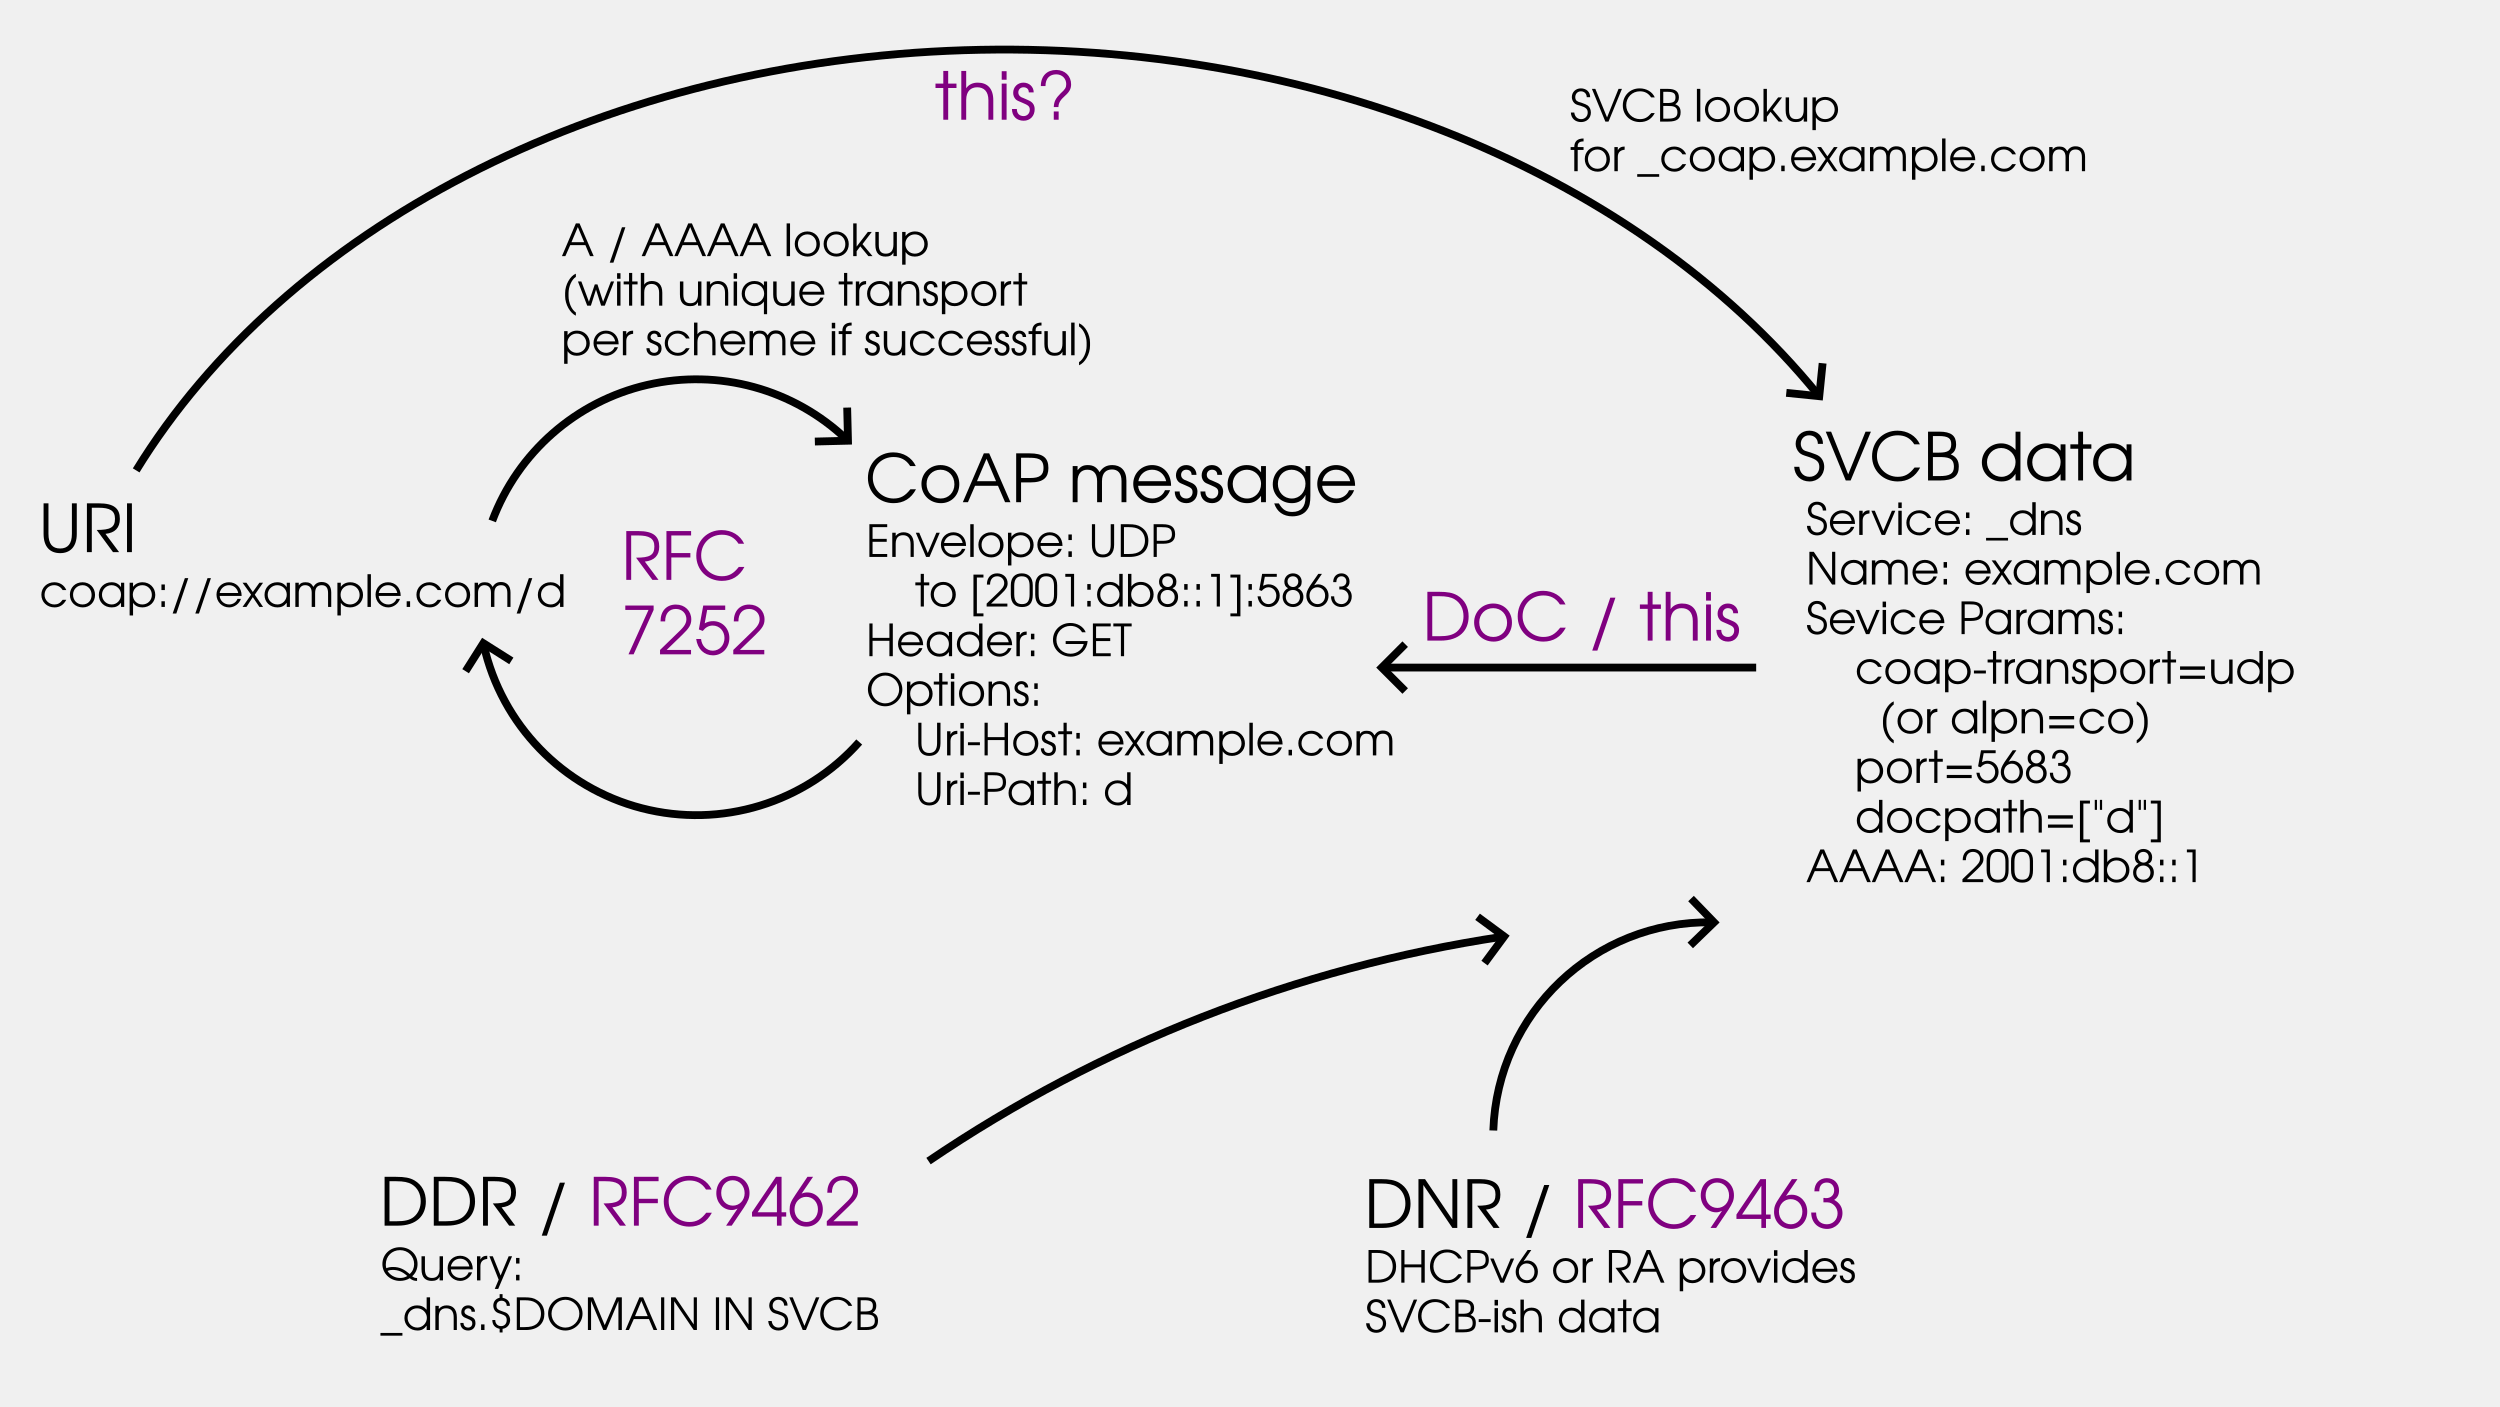
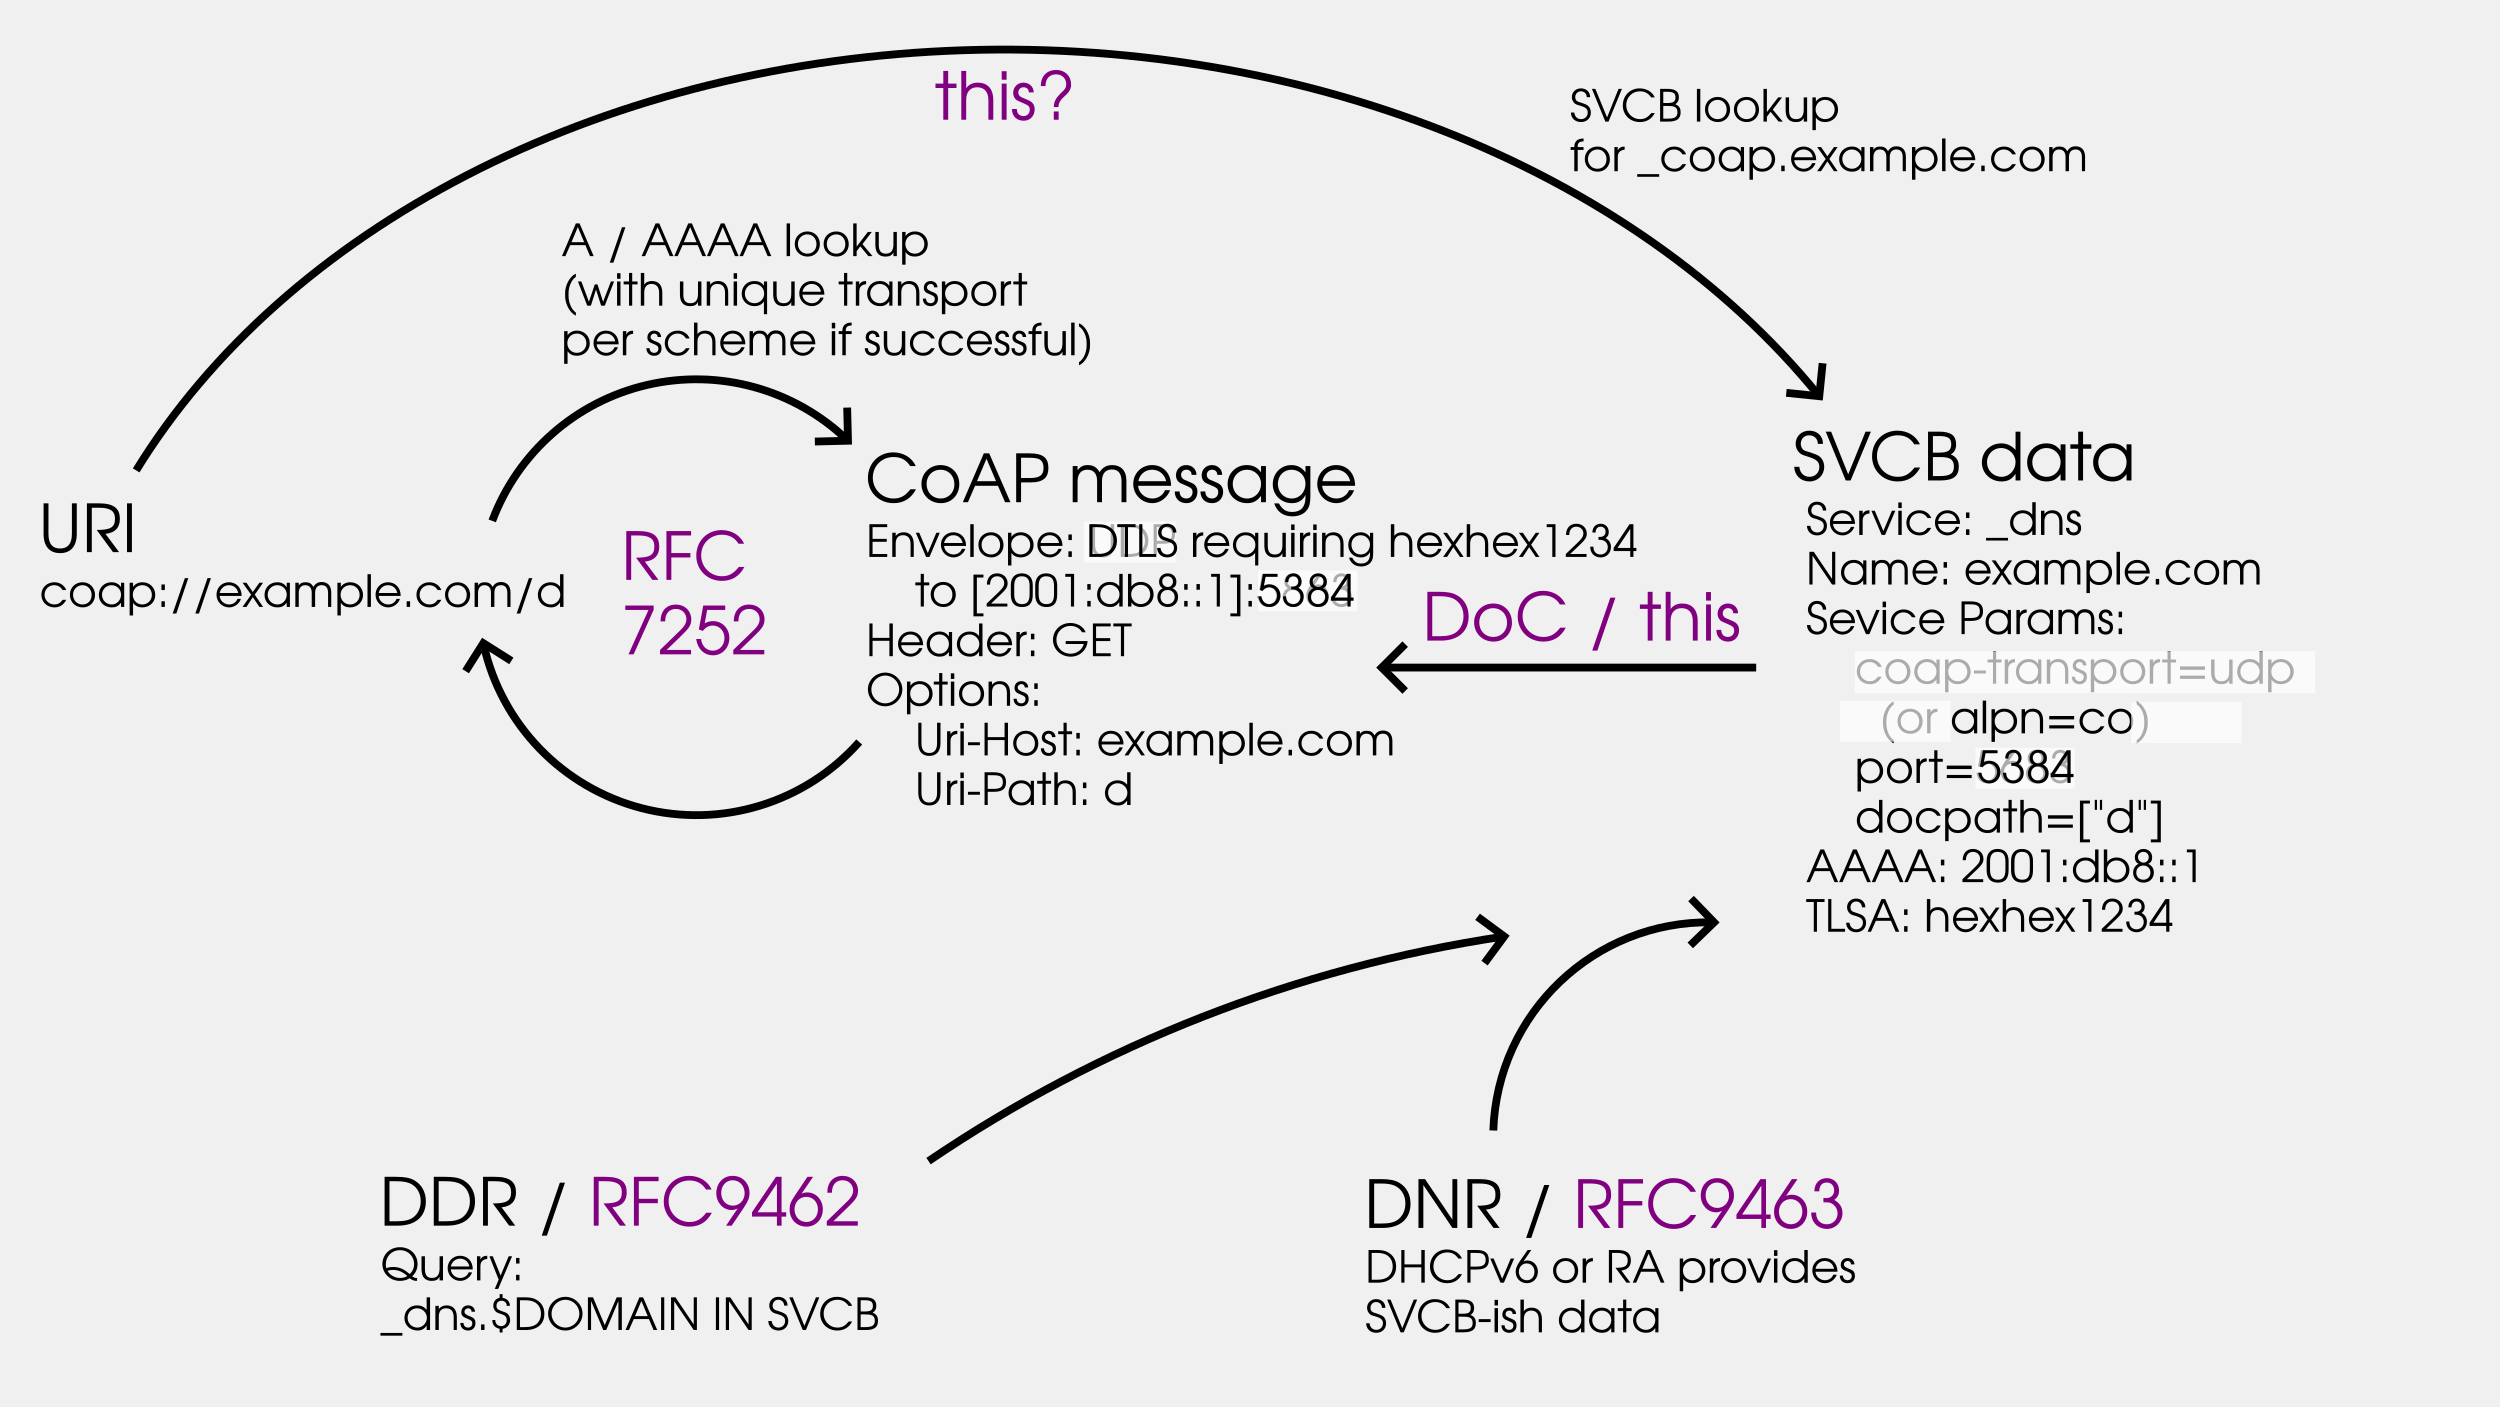
<svg xmlns="http://www.w3.org/2000/svg" width="160mm" height="90mm" viewBox="0 0 160 90" version="1.1" id="svg1">
  <defs id="defs1">
-     <marker style="overflow:visible" id="ArrowWide" refX="0" refY="0" orient="auto-start-reverse" markerWidth="1" markerHeight="1" viewBox="0 0 1 1" preserveAspectRatio="xMidYMid">
-       <path style="fill:none;stroke:context-stroke;stroke-width:1;stroke-linecap:butt" d="M 3,-3 0,0 3,3" transform="rotate(180,0.125,0)" id="path1" />
-     </marker>
    <marker style="overflow:visible" id="ArrowWide_Fnone_S-000000-7" refX="0" refY="0" orient="auto-start-reverse" markerWidth="1" markerHeight="1" viewBox="0 0 1 1" preserveAspectRatio="xMidYMid">
      <path style="fill:none;stroke:#000000;stroke-width:1;stroke-linecap:butt" d="M 3,-3 0,0 3,3" transform="rotate(180,0.125,0)" id="path2-5" />
    </marker>
    <marker style="overflow:visible" id="ArrowWide_Fnone_S-000000" refX="0" refY="0" orient="auto-start-reverse" markerWidth="1" markerHeight="1" viewBox="0 0 1 1" preserveAspectRatio="xMidYMid">
      <path style="fill:none;stroke:#000000;stroke-width:1;stroke-linecap:butt" d="M 3,-3 0,0 3,3" transform="rotate(180,0.125,0)" id="path2" />
    </marker>
  </defs>
-   <g id="svcb">
-     <text xml:space="preserve" style="color:#000000;font-size:2.822px;line-height:3.175px;font-family:'TeX Gyre Adventor';-inkscape-font-specification:'TeX Gyre Adventor';text-decoration:none;text-decoration-line:none;letter-spacing:0px;word-spacing:0px;overflow:visible;fill:#000000;stroke:none;stroke-width:0.265px;stroke-linecap:butt;stroke-linejoin:miter;stroke-opacity:1" x="100.474" y="7.783" id="text8-4-4-8">
-       <tspan style="font-size:2.822px;line-height:3.175px;stroke:none;stroke-width:0.265px" x="100.474" y="7.783" id="tspan28-3">SVCB lookup</tspan>
-       <tspan style="font-size:2.822px;line-height:3.175px;stroke:none;stroke-width:0.265px" x="100.474" y="10.958" id="tspan36">for _coap.example.com</tspan>
-     </text>
-     <text xml:space="preserve" style="color:#000000;font-size:4.233px;line-height:4.763px;font-family:'TeX Gyre Adventor';-inkscape-font-specification:'TeX Gyre Adventor';text-decoration:none;text-decoration-line:none;letter-spacing:0px;word-spacing:0px;overflow:visible;fill:#000000;stroke:none;stroke-width:0.265px;stroke-linecap:butt;stroke-linejoin:miter;stroke-opacity:1" x="59.825" y="7.666" id="text1-3-5-5-4">
-       <tspan style="font-size:4.233px;line-height:4.763px;fill:#800080;stroke:none;stroke-width:0.265px" x="59.825" y="7.666" id="tspan2-4-6-4">this?</tspan>
-     </text>
-     <path style="opacity:1;fill:none;stroke:#000000;stroke-width:0.5;stroke-linejoin:round;stroke-dasharray:none;stroke-opacity:1;marker-end:url(#ArrowWide_Fnone_S-000000)" id="path34" d="M 8.714,30.105 A 61.348,46.806 0 0 1 60.646,3.254 61.348,46.806 0 0 1 116.354,25.261" />
-     <g id="dnr">
-       <g id="original">
-         <g id="g12" transform="translate(-12.14465,-12.75458)">
-           <text xml:space="preserve" style="color:#000000;font-size:4.233px;line-height:4.763px;font-family:'TeX Gyre Adventor';-inkscape-font-specification:'TeX Gyre Adventor';text-decoration:none;text-decoration-line:none;letter-spacing:0px;word-spacing:0px;overflow:visible;fill:#000000;stroke:none;stroke-width:0.265px;stroke-linecap:butt;stroke-linejoin:miter;stroke-opacity:1" x="67.505" y="44.896" id="text1-3">
-             <tspan style="font-size:4.233px;line-height:4.763px;fill:#000000;stroke:none;stroke-width:0.265px" x="67.505" y="44.896" id="tspan2">CoAP message</tspan>
+   <g id="security">
+     <g id="svcb">
+       <text xml:space="preserve" style="color:#000000;font-size:2.822px;line-height:3.175px;font-family:'TeX Gyre Adventor';-inkscape-font-specification:'TeX Gyre Adventor';text-decoration:none;text-decoration-line:none;letter-spacing:0px;word-spacing:0px;overflow:visible;fill:#000000;stroke:none;stroke-width:0.265px;stroke-linecap:butt;stroke-linejoin:miter;stroke-opacity:1" x="100.474" y="7.783" id="text8-4-4-8">
+         <tspan style="font-size:2.822px;line-height:3.175px;stroke:none;stroke-width:0.265px" x="100.474" y="7.783" id="tspan28-3">SVCB lookup</tspan>
+         <tspan style="font-size:2.822px;line-height:3.175px;stroke:none;stroke-width:0.265px" x="100.474" y="10.958" id="tspan36">for _coap.example.com</tspan>
+       </text>
+       <text xml:space="preserve" style="color:#000000;font-size:4.233px;line-height:4.763px;font-family:'TeX Gyre Adventor';-inkscape-font-specification:'TeX Gyre Adventor';text-decoration:none;text-decoration-line:none;letter-spacing:0px;word-spacing:0px;overflow:visible;fill:#000000;stroke:none;stroke-width:0.265px;stroke-linecap:butt;stroke-linejoin:miter;stroke-opacity:1" x="59.825" y="7.666" id="text1-3-5-5-4">
+         <tspan style="font-size:4.233px;line-height:4.763px;fill:#800080;stroke:none;stroke-width:0.265px" x="59.825" y="7.666" id="tspan2-4-6-4">this?</tspan>
+       </text>
+       <path style="opacity:1;fill:none;stroke:#000000;stroke-width:0.5;stroke-linejoin:round;stroke-dasharray:none;stroke-opacity:1;marker-end:url(#ArrowWide_Fnone_S-000000)" id="path34" d="M 8.714,30.105 A 61.348,46.806 0 0 1 60.646,3.254 61.348,46.806 0 0 1 116.354,25.261" />
+       <g id="dnr">
+         <g id="original">
+           <g id="g12" transform="translate(-12.14465,-12.75458)">
+             <text xml:space="preserve" style="color:#000000;font-size:4.233px;line-height:4.763px;font-family:'TeX Gyre Adventor';-inkscape-font-specification:'TeX Gyre Adventor';text-decoration:none;text-decoration-line:none;letter-spacing:0px;word-spacing:0px;overflow:visible;fill:#000000;stroke:none;stroke-width:0.265px;stroke-linecap:butt;stroke-linejoin:miter;stroke-opacity:1" x="67.505" y="44.896" id="text1-3">
+               <tspan style="font-size:4.233px;line-height:4.763px;fill:#000000;stroke:none;stroke-width:0.265px" x="67.505" y="44.896" id="tspan2">CoAP message</tspan>
+             </text>
+             <text xml:space="preserve" style="color:#000000;font-size:2.822px;line-height:3.175px;font-family:'TeX Gyre Adventor';-inkscape-font-specification:'TeX Gyre Adventor';text-decoration:none;text-decoration-line:none;letter-spacing:0px;word-spacing:0px;overflow:visible;fill:#000000;stroke:none;stroke-width:0.265px;stroke-linecap:butt;stroke-linejoin:miter;stroke-opacity:1" x="67.565" y="48.4" id="text8">
+               <tspan id="tspan8" style="font-size:2.822px;line-height:3.175px;stroke:none;stroke-width:0.265px" x="67.565" y="48.4">Envelope: UDP</tspan>
+               <tspan style="font-size:2.822px;line-height:3.175px;stroke:none;stroke-width:0.265px" x="67.565" y="51.575" id="tspan19">    to [2001:db8::1]:5863</tspan>
+               <tspan style="font-size:2.822px;line-height:3.175px;stroke:none;stroke-width:0.265px" x="67.565" y="54.75" id="tspan18">Header: GET</tspan>
+               <tspan style="font-size:2.822px;line-height:3.175px;stroke:none;stroke-width:0.265px" x="67.565" y="57.925" id="tspan17">Options:</tspan>
+               <tspan style="font-size:2.822px;line-height:3.175px;stroke:none;stroke-width:0.265px" x="67.565" y="61.1" id="tspan9">    Uri-Host: example.com</tspan>
+               <tspan style="font-size:2.822px;line-height:3.175px;stroke:none;stroke-width:0.265px" x="67.565" y="64.275" id="tspan11">    Uri-Path: d</tspan>
+             </text>
+           </g>
+           <text xml:space="preserve" style="color:#000000;font-size:4.233px;line-height:4.763px;font-family:'TeX Gyre Adventor';-inkscape-font-specification:'TeX Gyre Adventor';text-decoration:none;text-decoration-line:none;letter-spacing:0px;word-spacing:0px;overflow:visible;fill:#800080;stroke:none;stroke-width:0.265px;stroke-linecap:butt;stroke-linejoin:miter;stroke-opacity:1" x="39.754" y="37.115" id="text1-3-52-2">
+             <tspan style="font-size:4.233px;line-height:4.763px;fill:#800080;stroke:none;stroke-width:0.265px" x="39.754" y="37.115" id="tspan2-5-6">RFC</tspan>
+             <tspan style="font-size:4.233px;line-height:4.763px;fill:#800080;stroke:none;stroke-width:0.265px" x="39.754" y="41.878" id="tspan30">7252</tspan>
          </text>
-           <text xml:space="preserve" style="color:#000000;font-size:2.822px;line-height:3.175px;font-family:'TeX Gyre Adventor';-inkscape-font-specification:'TeX Gyre Adventor';text-decoration:none;text-decoration-line:none;letter-spacing:0px;word-spacing:0px;overflow:visible;fill:#000000;stroke:none;stroke-width:0.265px;stroke-linecap:butt;stroke-linejoin:miter;stroke-opacity:1" x="67.565" y="48.4" id="text8">
-             <tspan id="tspan8" style="font-size:2.822px;line-height:3.175px;stroke:none;stroke-width:0.265px" x="67.565" y="48.4">Envelope: UDP</tspan>
-             <tspan style="font-size:2.822px;line-height:3.175px;stroke:none;stroke-width:0.265px" x="67.565" y="51.575" id="tspan19">    to [2001:db8::1]:5863</tspan>
-             <tspan style="font-size:2.822px;line-height:3.175px;stroke:none;stroke-width:0.265px" x="67.565" y="54.75" id="tspan18">Header: GET</tspan>
-             <tspan style="font-size:2.822px;line-height:3.175px;stroke:none;stroke-width:0.265px" x="67.565" y="57.925" id="tspan17">Options:</tspan>
-             <tspan style="font-size:2.822px;line-height:3.175px;stroke:none;stroke-width:0.265px" x="67.565" y="61.1" id="tspan9">    Uri-Host: example.com</tspan>
-             <tspan style="font-size:2.822px;line-height:3.175px;stroke:none;stroke-width:0.265px" x="67.565" y="64.275" id="tspan11">    Uri-Path: d</tspan>
+           <g id="g12-4" transform="translate(-65.04304,-9.555942)">
+             <text xml:space="preserve" style="color:#000000;font-size:4.233px;line-height:4.763px;font-family:'TeX Gyre Adventor';-inkscape-font-specification:'TeX Gyre Adventor';text-decoration:none;text-decoration-line:none;letter-spacing:0px;word-spacing:0px;overflow:visible;fill:#000000;stroke:none;stroke-width:0.265px;stroke-linecap:butt;stroke-linejoin:miter;stroke-opacity:1" x="67.505" y="44.896" id="text1-3-52">
+               <tspan style="font-size:4.233px;line-height:4.763px;fill:#000000;stroke:none;stroke-width:0.265px" x="67.505" y="44.896" id="tspan2-5">URI</tspan>
+             </text>
+             <text xml:space="preserve" style="color:#000000;font-size:2.822px;line-height:3.175px;font-family:'TeX Gyre Adventor';-inkscape-font-specification:'TeX Gyre Adventor';text-decoration:none;text-decoration-line:none;letter-spacing:0px;word-spacing:0px;overflow:visible;fill:#000000;stroke:none;stroke-width:0.265px;stroke-linecap:butt;stroke-linejoin:miter;stroke-opacity:1" x="67.565" y="48.4" id="text8-4">
+               <tspan style="font-size:2.822px;line-height:3.175px;stroke:none;stroke-width:0.265px" x="67.565" y="48.4" id="tspan11-7">coap://example.com/d</tspan>
+             </text>
+           </g>
+           <path style="fill:none;stroke:#000000;stroke-width:0.5;stroke-linejoin:round;stroke-dasharray:none;stroke-opacity:1;marker-end:url(#ArrowWide_Fnone_S-000000-7)" id="path27" d="m 31.503,33.338 a 13.947,13.947 0 0 1 9.936,-8.707 13.947,13.947 0 0 1 12.742,3.489" />
+           <text xml:space="preserve" style="color:#000000;font-size:2.822px;line-height:3.175px;font-family:'TeX Gyre Adventor';-inkscape-font-specification:'TeX Gyre Adventor';text-decoration:none;text-decoration-line:none;letter-spacing:0px;word-spacing:0px;overflow:visible;fill:#000000;stroke:none;stroke-width:0.265px;stroke-linecap:butt;stroke-linejoin:miter;stroke-opacity:1" x="35.934" y="16.389" id="text8-4-4">
+             <tspan style="font-size:2.822px;line-height:3.175px;stroke:none;stroke-width:0.265px" x="35.934" y="16.389" id="tspan11-7-9">A / AAAA lookup</tspan>
+             <tspan style="font-size:2.822px;line-height:3.175px;stroke:none;stroke-width:0.265px" x="35.934" y="19.564" id="tspan27">(with unique transport</tspan>
+             <tspan style="font-size:2.822px;line-height:3.175px;stroke:none;stroke-width:0.265px" x="35.934" y="22.739" id="tspan28">per scheme if successful)</tspan>
+           </text>
+           <path style="fill:none;stroke:#000000;stroke-width:0.5;stroke-linejoin:round;stroke-dasharray:none;stroke-opacity:1;marker-end:url(#ArrowWide_Fnone_S-000000-7)" id="path27-9" d="M 54.991,47.488 A 13.947,13.947 0 0 1 41.081,51.727 13.947,13.947 0 0 1 30.96,41.286" />
+         </g>
+         <g id="g12-4-7" transform="translate(-43.21825,33.54772)">
+           <text xml:space="preserve" style="color:#000000;font-size:4.233px;line-height:4.763px;font-family:'TeX Gyre Adventor';-inkscape-font-specification:'TeX Gyre Adventor';text-decoration:none;text-decoration-line:none;letter-spacing:0px;word-spacing:0px;overflow:visible;fill:#000000;stroke:none;stroke-width:0.265px;stroke-linecap:butt;stroke-linejoin:miter;stroke-opacity:1" x="67.505" y="44.896" id="text1-3-52-7">
+             <tspan style="font-size:4.233px;line-height:4.763px;fill:#000000;stroke:none;stroke-width:0.265px" x="67.505" y="44.896" id="tspan2-5-67">DDR / <tspan style="fill:#800080" id="tspan33">RFC9462</tspan>
+             </tspan>
+           </text>
+           <text xml:space="preserve" style="color:#000000;font-size:2.822px;line-height:3.175px;font-family:'TeX Gyre Adventor';-inkscape-font-specification:'TeX Gyre Adventor';text-decoration:none;text-decoration-line:none;letter-spacing:0px;word-spacing:0px;overflow:visible;fill:#000000;stroke:none;stroke-width:0.265px;stroke-linecap:butt;stroke-linejoin:miter;stroke-opacity:1" x="67.565" y="48.4" id="text8-4-3">
+             <tspan style="font-size:2.822px;line-height:3.175px;stroke:none;stroke-width:0.265px" x="67.565" y="48.4" id="tspan11-7-6">Query:</tspan>
+             <tspan style="font-size:2.822px;line-height:3.175px;stroke:none;stroke-width:0.265px" x="67.565" y="51.575" id="tspan31">_dns.$DOMAIN IN SVCB</tspan>
          </text>
        </g>
-         <text xml:space="preserve" style="color:#000000;font-size:4.233px;line-height:4.763px;font-family:'TeX Gyre Adventor';-inkscape-font-specification:'TeX Gyre Adventor';text-decoration:none;text-decoration-line:none;letter-spacing:0px;word-spacing:0px;overflow:visible;fill:#800080;stroke:none;stroke-width:0.265px;stroke-linecap:butt;stroke-linejoin:miter;stroke-opacity:1" x="39.754" y="37.115" id="text1-3-52-2">
-           <tspan style="font-size:4.233px;line-height:4.763px;fill:#800080;stroke:none;stroke-width:0.265px" x="39.754" y="37.115" id="tspan2-5-6">RFC</tspan>
-           <tspan style="font-size:4.233px;line-height:4.763px;fill:#800080;stroke:none;stroke-width:0.265px" x="39.754" y="41.878" id="tspan30">7252</tspan>
-         </text>
-         <g id="g12-4" transform="translate(-65.04304,-9.555942)">
-           <text xml:space="preserve" style="color:#000000;font-size:4.233px;line-height:4.763px;font-family:'TeX Gyre Adventor';-inkscape-font-specification:'TeX Gyre Adventor';text-decoration:none;text-decoration-line:none;letter-spacing:0px;word-spacing:0px;overflow:visible;fill:#000000;stroke:none;stroke-width:0.265px;stroke-linecap:butt;stroke-linejoin:miter;stroke-opacity:1" x="67.505" y="44.896" id="text1-3-52">
-             <tspan style="font-size:4.233px;line-height:4.763px;fill:#000000;stroke:none;stroke-width:0.265px" x="67.505" y="44.896" id="tspan2-5">URI</tspan>
+         <g id="g12-4-7-9" transform="translate(19.80081,33.69387)">
+           <text xml:space="preserve" style="color:#000000;font-size:4.233px;line-height:4.763px;font-family:'TeX Gyre Adventor';-inkscape-font-specification:'TeX Gyre Adventor';text-decoration:none;text-decoration-line:none;letter-spacing:0px;word-spacing:0px;overflow:visible;fill:#000000;stroke:none;stroke-width:0.265px;stroke-linecap:butt;stroke-linejoin:miter;stroke-opacity:1" x="67.505" y="44.896" id="text1-3-52-7-4">
+             <tspan style="font-size:4.233px;line-height:4.763px;fill:#000000;stroke:none;stroke-width:0.265px" x="67.505" y="44.896" id="tspan2-5-67-8">DNR / <tspan style="fill:#800080" id="tspan34">RFC9463</tspan>
+             </tspan>
          </text>
-           <text xml:space="preserve" style="color:#000000;font-size:2.822px;line-height:3.175px;font-family:'TeX Gyre Adventor';-inkscape-font-specification:'TeX Gyre Adventor';text-decoration:none;text-decoration-line:none;letter-spacing:0px;word-spacing:0px;overflow:visible;fill:#000000;stroke:none;stroke-width:0.265px;stroke-linecap:butt;stroke-linejoin:miter;stroke-opacity:1" x="67.565" y="48.4" id="text8-4">
-             <tspan style="font-size:2.822px;line-height:3.175px;stroke:none;stroke-width:0.265px" x="67.565" y="48.4" id="tspan11-7">coap://example.com/d</tspan>
+           <text xml:space="preserve" style="color:#000000;font-size:2.822px;line-height:3.175px;font-family:'TeX Gyre Adventor';-inkscape-font-specification:'TeX Gyre Adventor';text-decoration:none;text-decoration-line:none;letter-spacing:0px;word-spacing:0px;overflow:visible;fill:#000000;stroke:none;stroke-width:0.265px;stroke-linecap:butt;stroke-linejoin:miter;stroke-opacity:1" x="67.565" y="48.4" id="text8-4-3-1">
+             <tspan style="font-size:2.822px;line-height:3.175px;stroke:none;stroke-width:0.265px" x="67.565" y="48.4" id="tspan31-9">DHCPv6 or RA provides</tspan>
+             <tspan style="font-size:2.822px;line-height:3.175px;stroke:none;stroke-width:0.265px" x="67.565" y="51.575" id="tspan32">SVCB-ish data</tspan>
          </text>
        </g>
-         <path style="fill:none;stroke:#000000;stroke-width:0.5;stroke-linejoin:round;stroke-dasharray:none;stroke-opacity:1;marker-end:url(#ArrowWide_Fnone_S-000000-7)" id="path27" d="m 31.503,33.338 a 13.947,13.947 0 0 1 9.936,-8.707 13.947,13.947 0 0 1 12.742,3.489" />
-         <text xml:space="preserve" style="color:#000000;font-size:2.822px;line-height:3.175px;font-family:'TeX Gyre Adventor';-inkscape-font-specification:'TeX Gyre Adventor';text-decoration:none;text-decoration-line:none;letter-spacing:0px;word-spacing:0px;overflow:visible;fill:#000000;stroke:none;stroke-width:0.265px;stroke-linecap:butt;stroke-linejoin:miter;stroke-opacity:1" x="35.934" y="16.389" id="text8-4-4">
-           <tspan style="font-size:2.822px;line-height:3.175px;stroke:none;stroke-width:0.265px" x="35.934" y="16.389" id="tspan11-7-9">A / AAAA lookup</tspan>
-           <tspan style="font-size:2.822px;line-height:3.175px;stroke:none;stroke-width:0.265px" x="35.934" y="19.564" id="tspan27">(with unique transport</tspan>
-           <tspan style="font-size:2.822px;line-height:3.175px;stroke:none;stroke-width:0.265px" x="35.934" y="22.739" id="tspan28">per scheme if successful)</tspan>
-         </text>
-         <path style="fill:none;stroke:#000000;stroke-width:0.5;stroke-linejoin:round;stroke-dasharray:none;stroke-opacity:1;marker-end:url(#ArrowWide_Fnone_S-000000-7)" id="path27-9" d="M 54.991,47.488 A 13.947,13.947 0 0 1 41.081,51.727 13.947,13.947 0 0 1 30.96,41.286" />
-       </g>
-       <g id="g12-4-7" transform="translate(-43.21825,33.54772)">
-         <text xml:space="preserve" style="color:#000000;font-size:4.233px;line-height:4.763px;font-family:'TeX Gyre Adventor';-inkscape-font-specification:'TeX Gyre Adventor';text-decoration:none;text-decoration-line:none;letter-spacing:0px;word-spacing:0px;overflow:visible;fill:#000000;stroke:none;stroke-width:0.265px;stroke-linecap:butt;stroke-linejoin:miter;stroke-opacity:1" x="67.505" y="44.896" id="text1-3-52-7">
-           <tspan style="font-size:4.233px;line-height:4.763px;fill:#000000;stroke:none;stroke-width:0.265px" x="67.505" y="44.896" id="tspan2-5-67">DDR / <tspan style="fill:#800080" id="tspan33">RFC9462</tspan>
-           </tspan>
-         </text>
-         <text xml:space="preserve" style="color:#000000;font-size:2.822px;line-height:3.175px;font-family:'TeX Gyre Adventor';-inkscape-font-specification:'TeX Gyre Adventor';text-decoration:none;text-decoration-line:none;letter-spacing:0px;word-spacing:0px;overflow:visible;fill:#000000;stroke:none;stroke-width:0.265px;stroke-linecap:butt;stroke-linejoin:miter;stroke-opacity:1" x="67.565" y="48.4" id="text8-4-3">
-           <tspan style="font-size:2.822px;line-height:3.175px;stroke:none;stroke-width:0.265px" x="67.565" y="48.4" id="tspan11-7-6">Query:</tspan>
-           <tspan style="font-size:2.822px;line-height:3.175px;stroke:none;stroke-width:0.265px" x="67.565" y="51.575" id="tspan31">_dns.$DOMAIN IN SVCB</tspan>
+         <g id="g12-5" transform="translate(47.2299,-14.1441)">
+           <text xml:space="preserve" style="color:#000000;font-size:4.233px;line-height:4.763px;font-family:'TeX Gyre Adventor';-inkscape-font-specification:'TeX Gyre Adventor';text-decoration:none;text-decoration-line:none;letter-spacing:0px;word-spacing:0px;overflow:visible;fill:#000000;stroke:none;stroke-width:0.265px;stroke-linecap:butt;stroke-linejoin:miter;stroke-opacity:1" x="67.505" y="44.896" id="text1-3-5">
+             <tspan style="font-size:4.233px;line-height:4.763px;fill:#000000;stroke:none;stroke-width:0.265px" x="67.505" y="44.896" id="tspan2-4">SVCB data</tspan>
+           </text>
+           <text xml:space="preserve" style="color:#000000;font-size:2.822px;line-height:3.175px;font-family:'TeX Gyre Adventor';-inkscape-font-specification:'TeX Gyre Adventor';text-decoration:none;text-decoration-line:none;letter-spacing:0px;word-spacing:0px;overflow:visible;fill:#000000;stroke:none;stroke-width:0.265px;stroke-linecap:butt;stroke-linejoin:miter;stroke-opacity:1" x="68.351" y="48.378" id="text8-7">
+             <tspan id="tspan8-6" style="font-size:2.822px;line-height:3.175px;stroke:none;stroke-width:0.265px" x="68.351" y="48.378">Service: _dns</tspan>
+             <tspan style="font-size:2.822px;line-height:3.175px;stroke:none;stroke-width:0.265px" x="68.351" y="51.553" id="tspan16">Name: example.com</tspan>
+             <tspan style="font-size:2.822px;line-height:3.175px;stroke:none;stroke-width:0.265px" x="68.351" y="54.728" id="tspan15">Sevice Params:</tspan>
+             <tspan style="font-size:2.822px;line-height:3.175px;stroke:none;stroke-width:0.265px" x="68.351" y="57.903" id="tspan9-5">    coap-transport=udp</tspan>
+             <tspan style="font-size:2.822px;line-height:3.175px;stroke:none;stroke-width:0.265px" x="68.351" y="61.078" id="tspan12">      (or alpn=co)</tspan>
+             <tspan style="font-size:2.822px;line-height:3.175px;stroke:none;stroke-width:0.265px" x="68.351" y="64.253" id="tspan13">    port=5683</tspan>
+             <tspan style="font-size:2.822px;line-height:3.175px;stroke:none;stroke-width:0.265px" x="68.351" y="67.428" id="tspan26">    docpath=["d"]</tspan>
+             <tspan style="font-size:2.822px;line-height:3.175px;stroke:none;stroke-width:0.265px" x="68.351" y="70.603" id="tspan11-6">AAAA: 2001:db8::1</tspan>
+           </text>
+         </g>
+         <path style="fill:none;stroke:#000000;stroke-width:0.5;stroke-linejoin:round;stroke-dasharray:none;stroke-opacity:1;marker-end:url(#ArrowWide_Fnone_S-000000)" id="path32" d="M 95.572,72.352 A 13.784,13.784 0 0 1 109.575,59.029" />
+         <path style="fill:none;stroke:#000000;stroke-width:0.5;stroke-linejoin:round;stroke-dasharray:none;stroke-opacity:1;marker-end:url(#ArrowWide_Fnone_S-000000)" id="path32-9" d="M 59.425,74.31 A 88.999,88.999 0 0 1 96.146,59.952" />
+         <path style="fill:none;stroke:#000000;stroke-width:0.5;stroke-linejoin:round;stroke-dasharray:none;stroke-opacity:1;marker-end:url(#ArrowWide_Fnone_S-000000)" d="M 112.395,42.725 H 88.557" id="path33" />
+         <text xml:space="preserve" style="color:#000000;font-size:4.233px;line-height:4.763px;font-family:'TeX Gyre Adventor';-inkscape-font-specification:'TeX Gyre Adventor';text-decoration:none;text-decoration-line:none;letter-spacing:0px;word-spacing:0px;overflow:visible;fill:#000000;stroke:none;stroke-width:0.265px;stroke-linecap:butt;stroke-linejoin:miter;stroke-opacity:1" x="91.024" y="41" id="text1-3-5-5">
+           <tspan style="font-size:4.233px;line-height:4.763px;fill:#800080;stroke:none;stroke-width:0.265px" x="91.024" y="41" id="tspan2-4-6">DoC / this</tspan>
        </text>
      </g>
-       <g id="g12-4-7-9" transform="translate(19.80081,33.69387)">
-         <text xml:space="preserve" style="color:#000000;font-size:4.233px;line-height:4.763px;font-family:'TeX Gyre Adventor';-inkscape-font-specification:'TeX Gyre Adventor';text-decoration:none;text-decoration-line:none;letter-spacing:0px;word-spacing:0px;overflow:visible;fill:#000000;stroke:none;stroke-width:0.265px;stroke-linecap:butt;stroke-linejoin:miter;stroke-opacity:1" x="67.505" y="44.896" id="text1-3-52-7-4">
-           <tspan style="font-size:4.233px;line-height:4.763px;fill:#000000;stroke:none;stroke-width:0.265px" x="67.505" y="44.896" id="tspan2-5-67-8">DNR / <tspan style="fill:#800080" id="tspan34">RFC9463</tspan>
-           </tspan>
-         </text>
-         <text xml:space="preserve" style="color:#000000;font-size:2.822px;line-height:3.175px;font-family:'TeX Gyre Adventor';-inkscape-font-specification:'TeX Gyre Adventor';text-decoration:none;text-decoration-line:none;letter-spacing:0px;word-spacing:0px;overflow:visible;fill:#000000;stroke:none;stroke-width:0.265px;stroke-linecap:butt;stroke-linejoin:miter;stroke-opacity:1" x="67.565" y="48.4" id="text8-4-3-1">
-           <tspan style="font-size:2.822px;line-height:3.175px;stroke:none;stroke-width:0.265px" x="67.565" y="48.4" id="tspan31-9">DHCPv6 or RA provides</tspan>
-           <tspan style="font-size:2.822px;line-height:3.175px;stroke:none;stroke-width:0.265px" x="67.565" y="51.575" id="tspan32">SVCB-ish data</tspan>
-         </text>
-       </g>
-       <g id="g12-5" transform="translate(47.2299,-14.1441)">
-         <text xml:space="preserve" style="color:#000000;font-size:4.233px;line-height:4.763px;font-family:'TeX Gyre Adventor';-inkscape-font-specification:'TeX Gyre Adventor';text-decoration:none;text-decoration-line:none;letter-spacing:0px;word-spacing:0px;overflow:visible;fill:#000000;stroke:none;stroke-width:0.265px;stroke-linecap:butt;stroke-linejoin:miter;stroke-opacity:1" x="67.505" y="44.896" id="text1-3-5">
-           <tspan style="font-size:4.233px;line-height:4.763px;fill:#000000;stroke:none;stroke-width:0.265px" x="67.505" y="44.896" id="tspan2-4">SVCB data</tspan>
-         </text>
-         <text xml:space="preserve" style="color:#000000;font-size:2.822px;line-height:3.175px;font-family:'TeX Gyre Adventor';-inkscape-font-specification:'TeX Gyre Adventor';text-decoration:none;text-decoration-line:none;letter-spacing:0px;word-spacing:0px;overflow:visible;fill:#000000;stroke:none;stroke-width:0.265px;stroke-linecap:butt;stroke-linejoin:miter;stroke-opacity:1" x="68.351" y="48.378" id="text8-7">
-           <tspan id="tspan8-6" style="font-size:2.822px;line-height:3.175px;stroke:none;stroke-width:0.265px" x="68.351" y="48.378">Service: _dns</tspan>
-           <tspan style="font-size:2.822px;line-height:3.175px;stroke:none;stroke-width:0.265px" x="68.351" y="51.553" id="tspan16">Name: example.com</tspan>
-           <tspan style="font-size:2.822px;line-height:3.175px;stroke:none;stroke-width:0.265px" x="68.351" y="54.728" id="tspan15">Sevice Params:</tspan>
-           <tspan style="font-size:2.822px;line-height:3.175px;stroke:none;stroke-width:0.265px" x="68.351" y="57.903" id="tspan9-5">    coap-transport=udp</tspan>
-           <tspan style="font-size:2.822px;line-height:3.175px;stroke:none;stroke-width:0.265px" x="68.351" y="61.078" id="tspan12">      (or alpn=co)</tspan>
-           <tspan style="font-size:2.822px;line-height:3.175px;stroke:none;stroke-width:0.265px" x="68.351" y="64.253" id="tspan13">    port=5683</tspan>
-           <tspan style="font-size:2.822px;line-height:3.175px;stroke:none;stroke-width:0.265px" x="68.351" y="67.428" id="tspan26">    docpath=["d"]</tspan>
-           <tspan style="font-size:2.822px;line-height:3.175px;stroke:none;stroke-width:0.265px" x="68.351" y="70.603" id="tspan11-6">AAAA: 2001:db8::1</tspan>
-         </text>
-       </g>
-       <path style="fill:none;stroke:#000000;stroke-width:0.5;stroke-linejoin:round;stroke-dasharray:none;stroke-opacity:1;marker-end:url(#ArrowWide_Fnone_S-000000)" id="path32" d="M 95.572,72.352 A 13.784,13.784 0 0 1 109.575,59.029" />
-       <path style="fill:none;stroke:#000000;stroke-width:0.5;stroke-linejoin:round;stroke-dasharray:none;stroke-opacity:1;marker-end:url(#ArrowWide_Fnone_S-000000)" id="path32-9" d="M 59.425,74.31 A 88.999,88.999 0 0 1 96.146,59.952" />
-       <path style="fill:none;stroke:#000000;stroke-width:0.5;stroke-linejoin:round;stroke-dasharray:none;stroke-opacity:1;marker-end:url(#ArrowWide_Fnone_S-000000)" d="M 112.395,42.725 H 88.557" id="path33" />
-       <text xml:space="preserve" style="color:#000000;font-size:4.233px;line-height:4.763px;font-family:'TeX Gyre Adventor';-inkscape-font-specification:'TeX Gyre Adventor';text-decoration:none;text-decoration-line:none;letter-spacing:0px;word-spacing:0px;overflow:visible;fill:#000000;stroke:none;stroke-width:0.265px;stroke-linecap:butt;stroke-linejoin:miter;stroke-opacity:1" x="91.024" y="41" id="text1-3-5-5">
-         <tspan style="font-size:4.233px;line-height:4.763px;fill:#800080;stroke:none;stroke-width:0.265px" x="91.024" y="41" id="tspan2-4-6">DoC / this</tspan>
-       </text>
    </g>
+     <rect style="fill:#ffffff;fill-opacity:0.668;stroke-width:0.5;stroke-linejoin:round" id="rect40-5-8-3" width="6.366" height="2.623" x="126.429" y="47.854" />
+     <text xml:space="preserve" style="color:#000000;font-size:2.822px;line-height:3.175px;font-family:'TeX Gyre Adventor';-inkscape-font-specification:'TeX Gyre Adventor';text-decoration:none;text-decoration-line:none;letter-spacing:0px;word-spacing:0px;overflow:visible;fill:#000000;stroke:none;stroke-width:0.265px;stroke-linecap:butt;stroke-linejoin:miter;stroke-opacity:1" x="115.581" y="34.234" id="text8-7-5">
+       <tspan style="font-size:2.822px;line-height:3.175px;stroke:none;stroke-width:0.265px" x="115.581" y="34.234" id="tspan11-6-7" />
+       <tspan style="font-size:2.822px;line-height:3.175px;stroke:none;stroke-width:0.265px" x="115.581" y="37.409" id="tspan14" />
+       <tspan style="font-size:2.822px;line-height:3.175px;stroke:none;stroke-width:0.265px" x="115.581" y="40.584" id="tspan20" />
+       <tspan style="font-size:2.822px;line-height:3.175px;stroke:none;stroke-width:0.265px" x="115.581" y="43.759" id="tspan21" />
+       <tspan style="font-size:2.822px;line-height:3.175px;stroke:none;stroke-width:0.265px" x="115.581" y="46.934" id="tspan22" />
+       <tspan style="font-size:2.822px;line-height:3.175px;stroke:none;stroke-width:0.265px" x="115.581" y="50.109" id="tspan23">              5384</tspan>
+       <tspan style="font-size:2.822px;line-height:3.175px;stroke:none;stroke-width:0.265px" x="115.581" y="53.284" id="tspan24" />
+       <tspan style="font-size:2.822px;line-height:3.175px;stroke:none;stroke-width:0.265px" x="115.581" y="56.459" id="tspan25" />
+       <tspan style="font-size:2.822px;line-height:3.175px;stroke:none;stroke-width:0.265px" x="115.581" y="59.634" id="tspan1">TLSA: hexhex1234</tspan>
+     </text>
+     <rect style="fill:#ffffff;fill-opacity:0.668;stroke-width:0.5;stroke-linejoin:round" id="rect40-5-8-3-7" width="6.366" height="2.623" x="80.51" y="36.506" />
+     <rect style="fill:#ffffff;stroke-width:0.5;stroke-linejoin:round;fill-opacity:0.668" id="rect40" width="5.895" height="2.623" x="69.366" y="33.381" />
+     <text xml:space="preserve" style="color:#000000;font-size:2.822px;line-height:3.175px;font-family:'TeX Gyre Adventor';-inkscape-font-specification:'TeX Gyre Adventor';text-decoration:none;text-decoration-line:none;letter-spacing:0px;word-spacing:0px;overflow:visible;fill:#000000;stroke:none;stroke-width:0.265px;stroke-linecap:butt;stroke-linejoin:miter;stroke-opacity:1" x="55.421" y="35.646" id="text8-2">
+       <tspan style="font-size:2.822px;line-height:3.175px;stroke:none;stroke-width:0.265px" x="55.421" y="35.646" id="tspan29">                  DTLS requiring hexhex1234</tspan>
+       <tspan style="font-size:2.822px;line-height:3.175px;stroke:none;stroke-width:0.265px" x="55.421" y="38.821" id="tspan40">                                5384</tspan>
+     </text>
+     <rect style="fill:#ffffff;fill-opacity:0.668;stroke-width:0.5;stroke-linejoin:round" id="rect40-5" width="29.457" height="2.69" x="118.714" y="41.679" />
+     <rect style="fill:#ffffff;fill-opacity:0.668;stroke-width:0.5;stroke-linejoin:round" id="rect40-5-8" width="7.074" height="2.623" x="117.764" y="44.844" />
+     <rect style="fill:#ffffff;fill-opacity:0.668;stroke-width:0.5;stroke-linejoin:round" id="rect40-5-8-6" width="7.074" height="2.623" x="136.395" y="44.934" />
  </g>
</svg>
